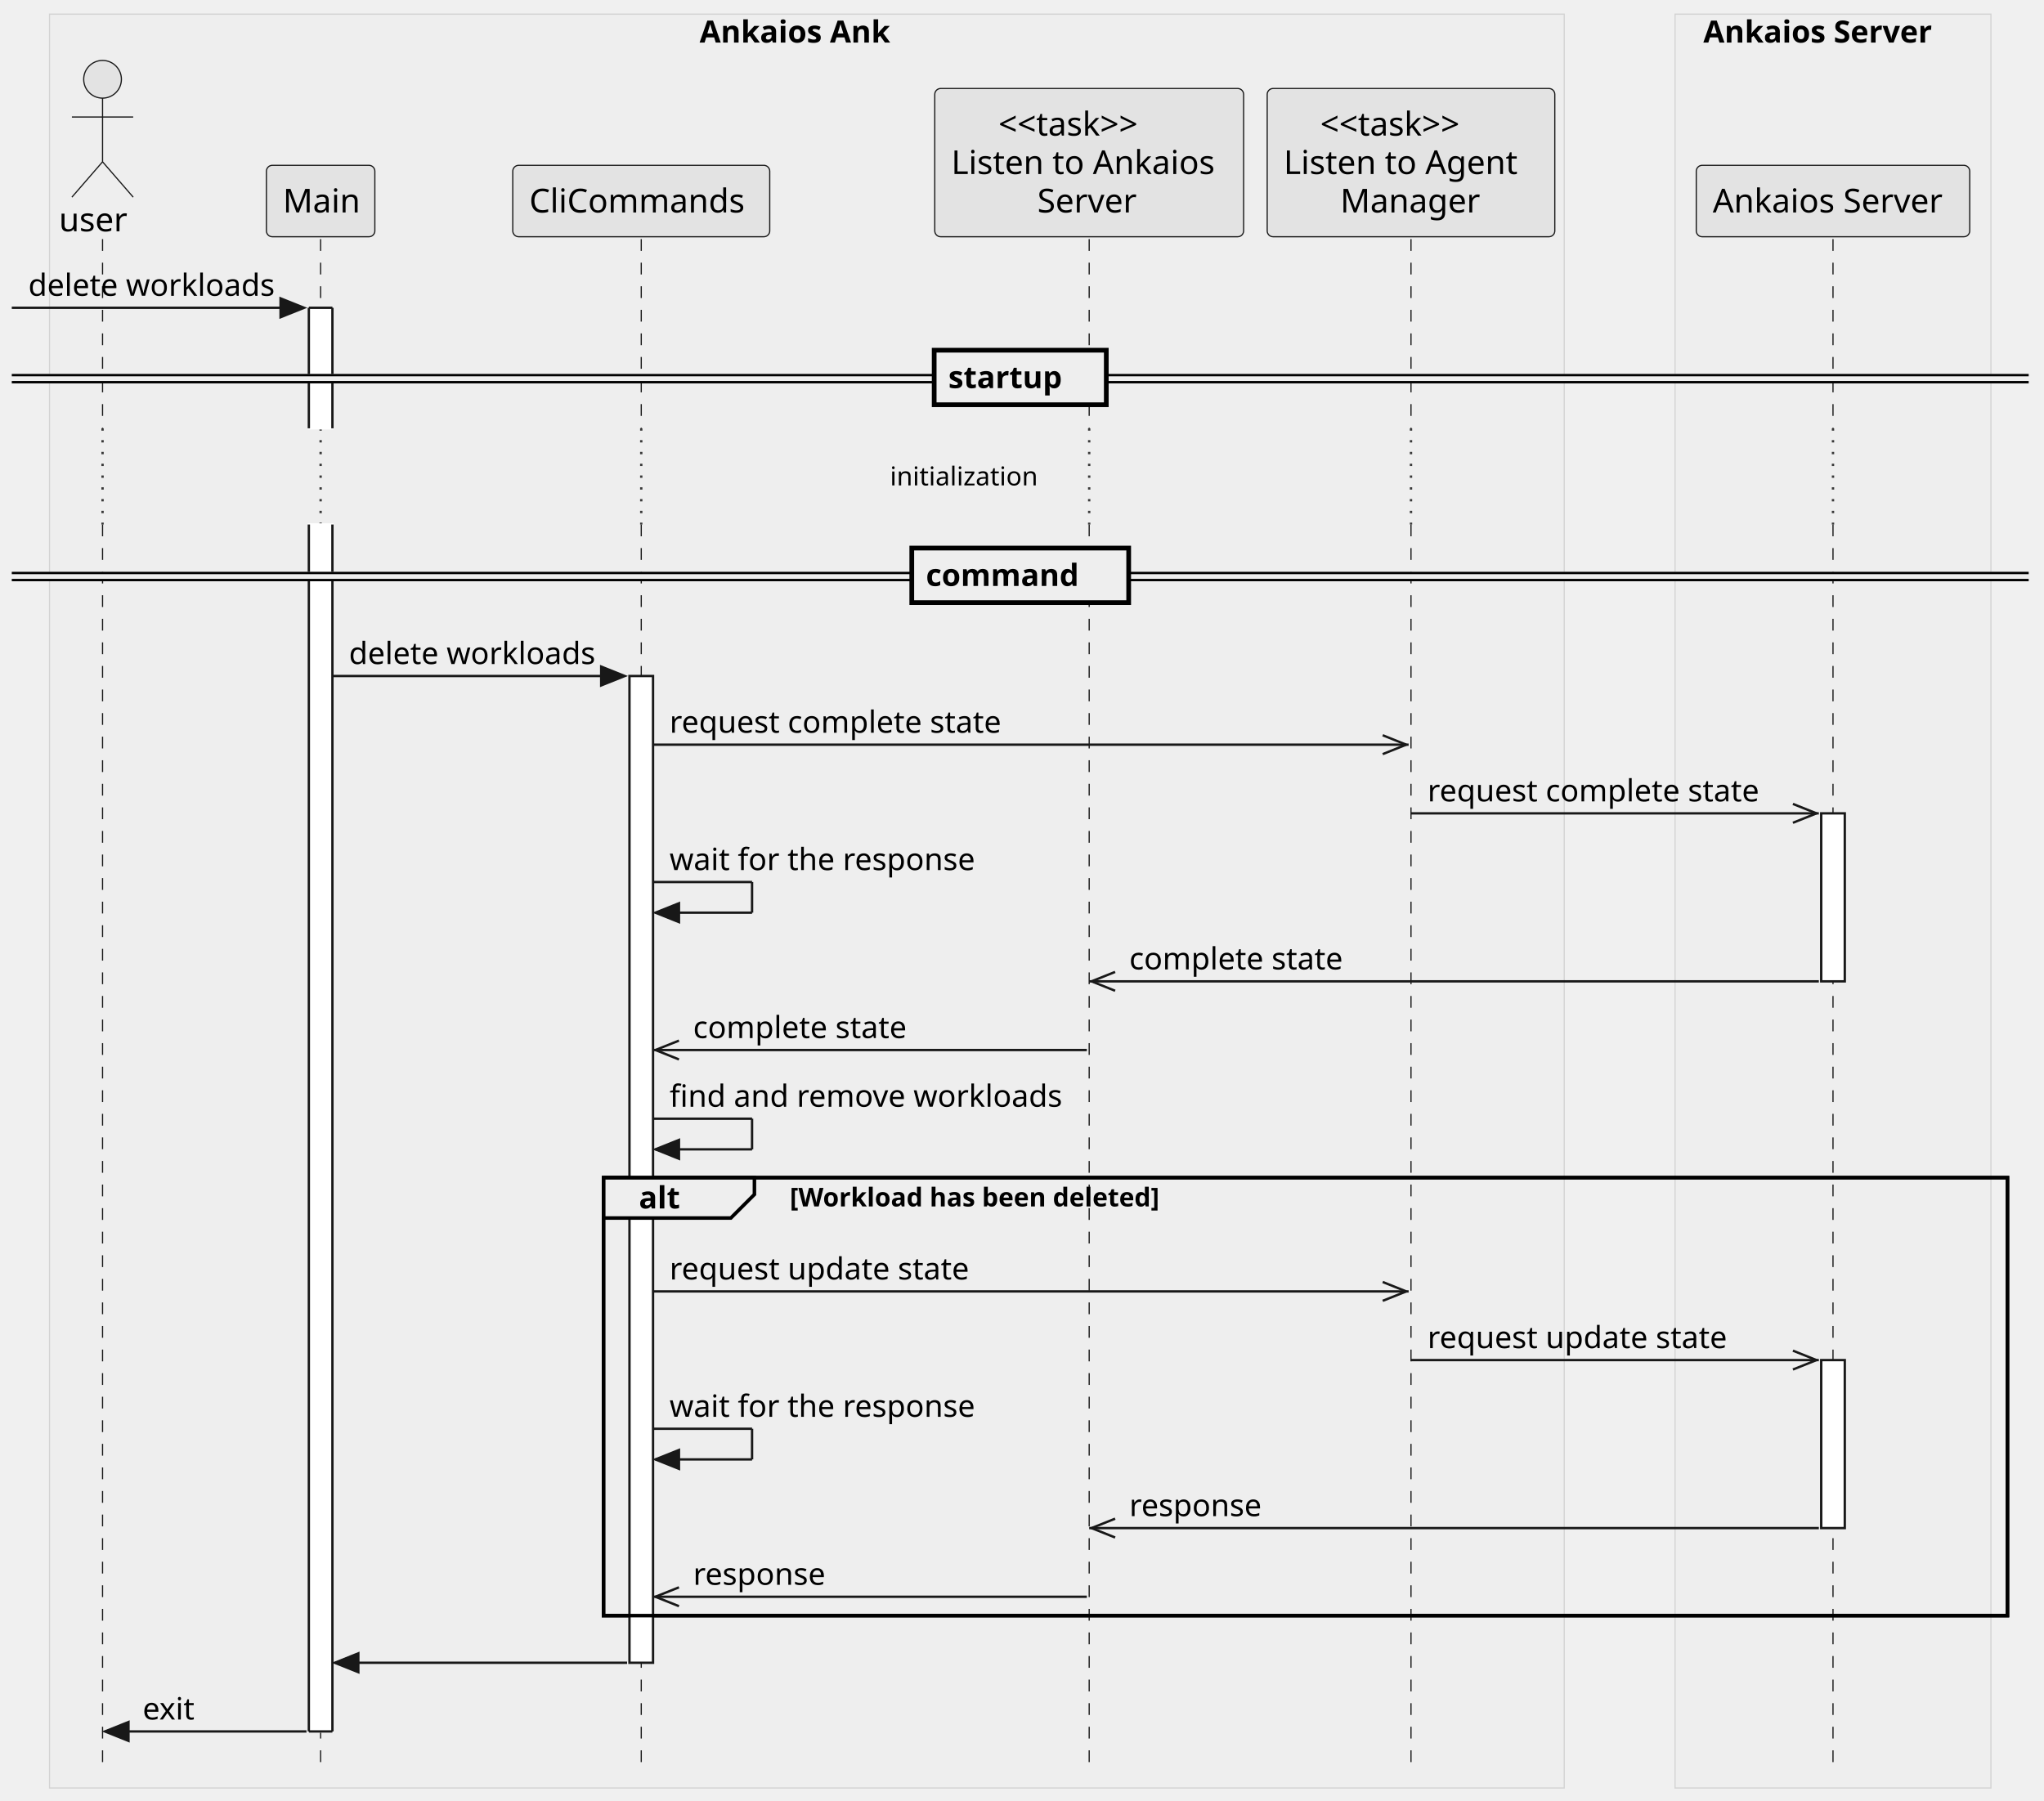
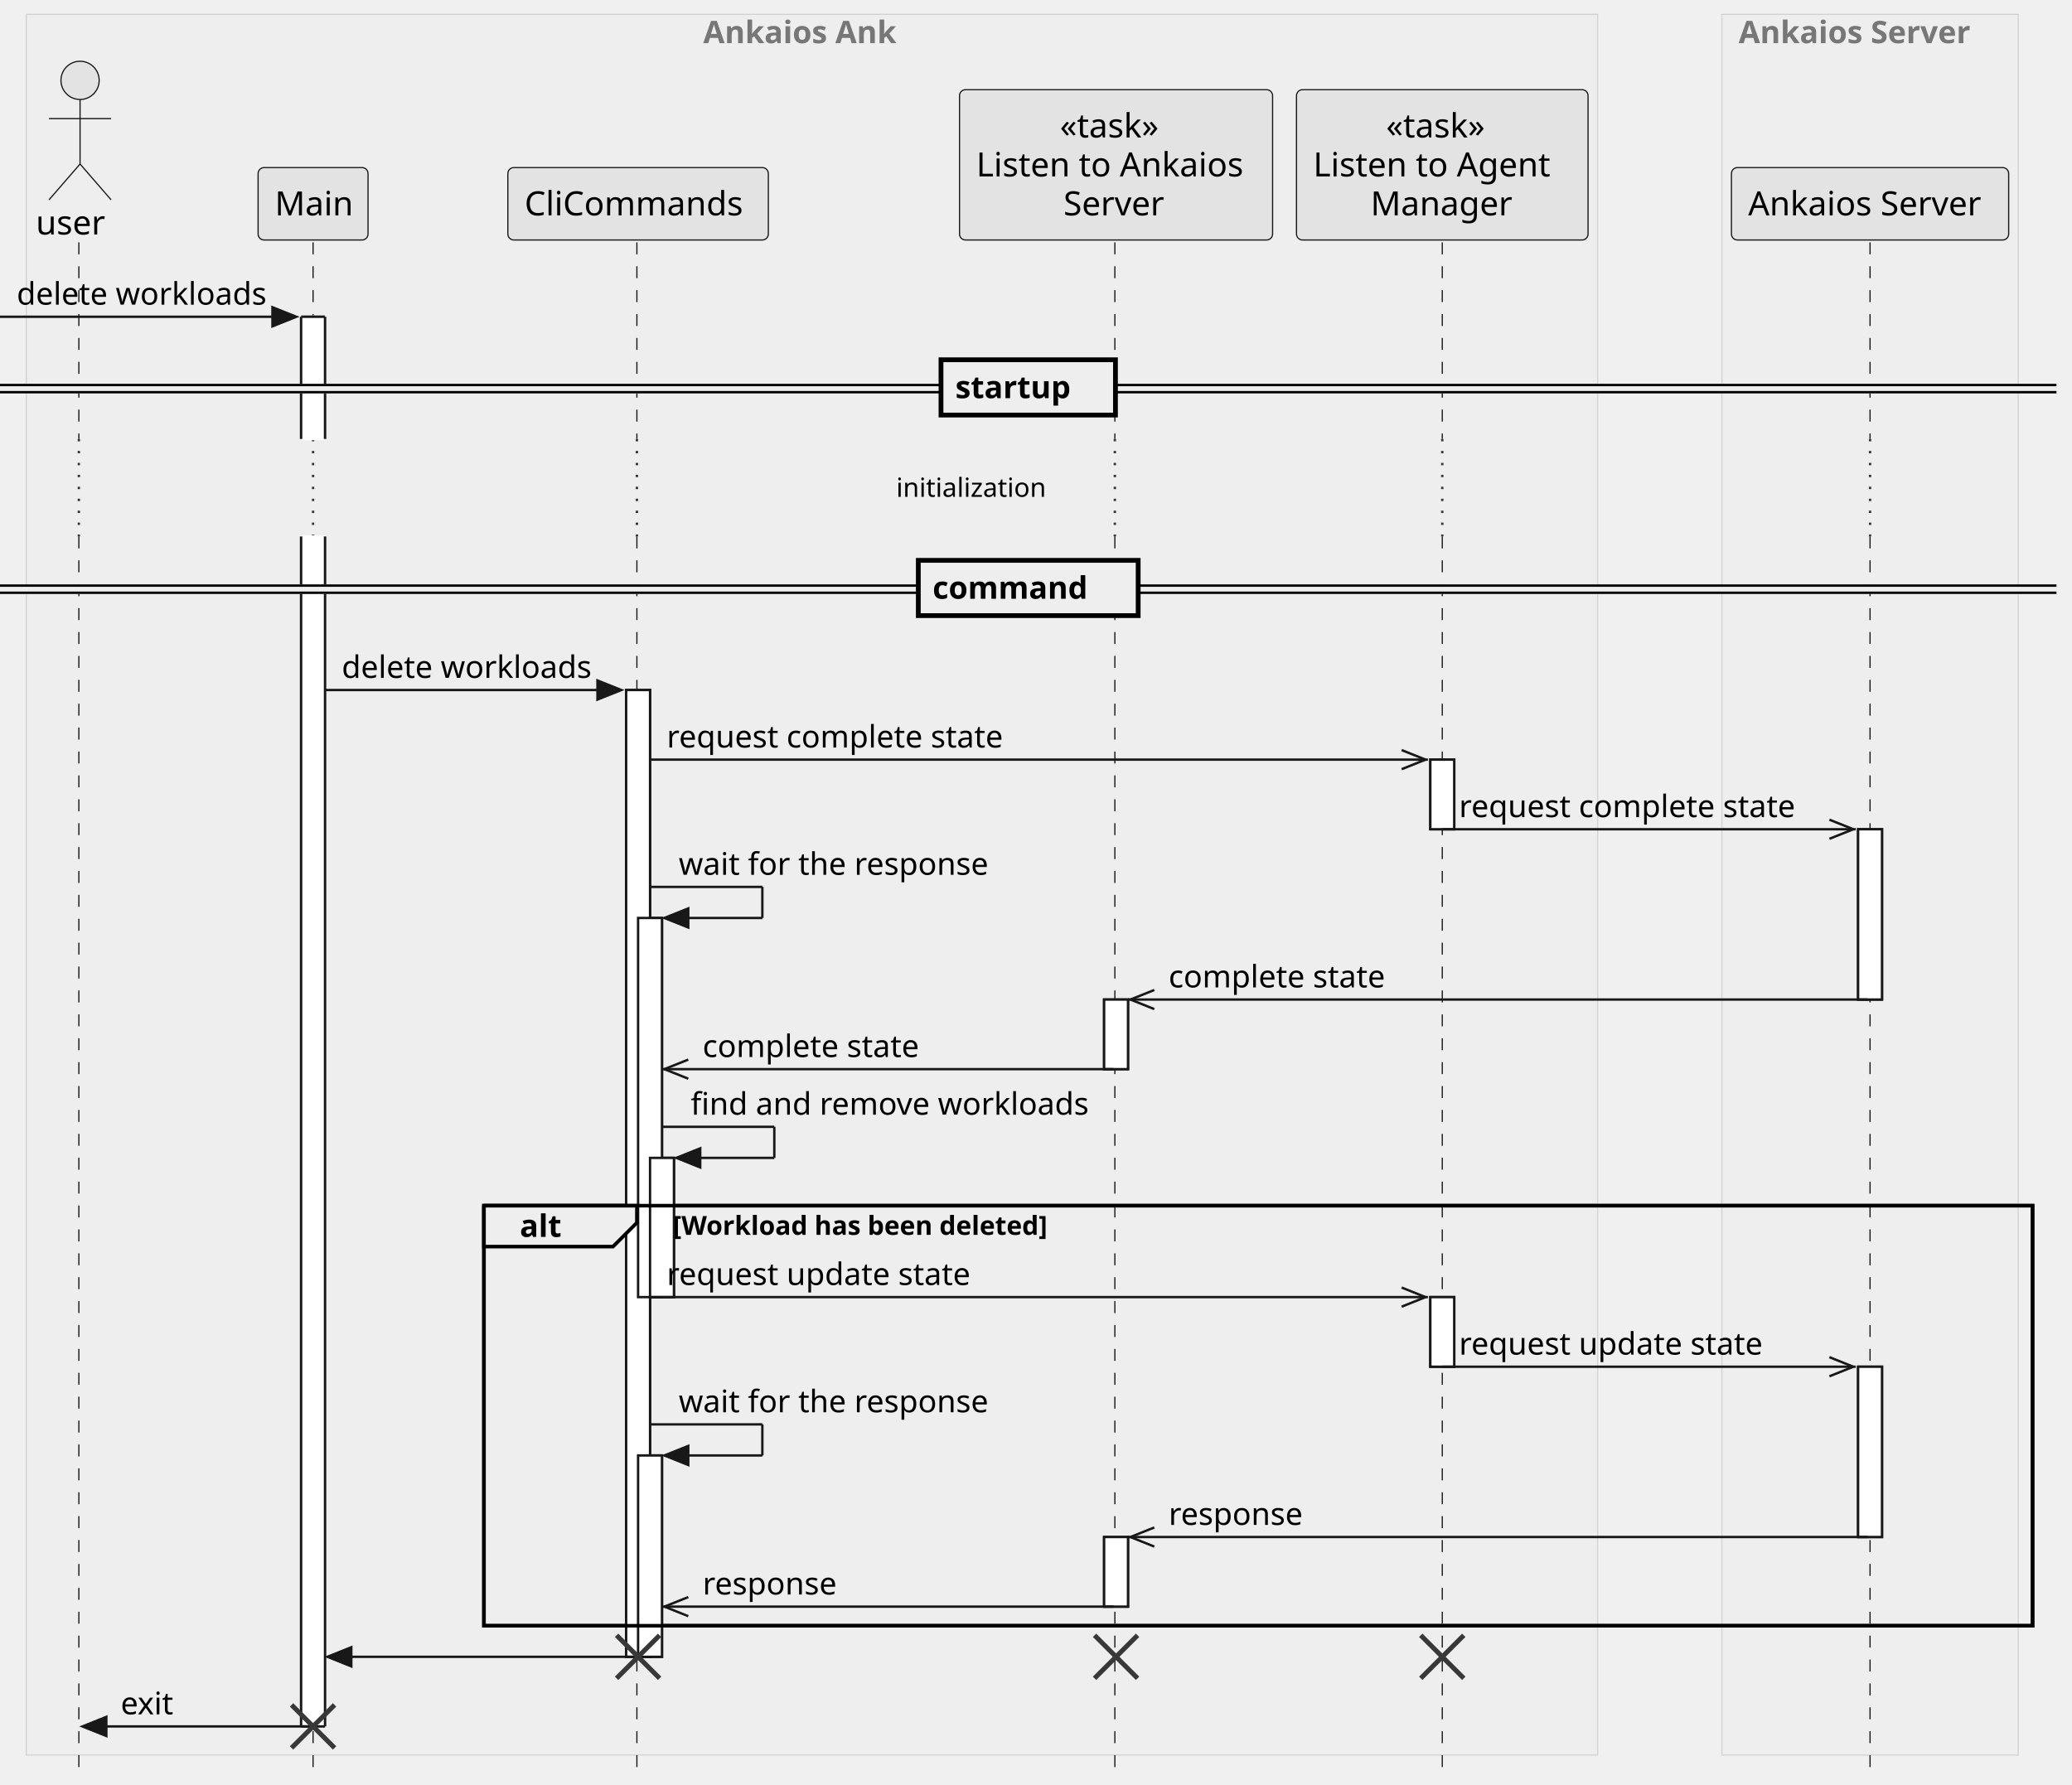
- <svg xmlns="http://www.w3.org/2000/svg" contentStyleType="text/css" height="764px" preserveAspectRatio="none" style="width:867px;height:764px;background:#FFFFFF;" version="1.1" viewBox="0 0 867 764" width="867px" zoomAndPan="magnify">
+ <svg xmlns="http://www.w3.org/2000/svg" contentStyleType="text/css" height="747px" preserveAspectRatio="none" style="width:867px;height:747px;background:#FFFFFF;" version="1.1" viewBox="0 0 867 747" width="867px" zoomAndPan="magnify">
  <defs />
  <g>
-     <rect fill="#EEEEEE" height="752.492" style="stroke:#D3D3D3;stroke-width:0.5;" width="642.5" x="21" y="6" />
-     <text fill="#000000" font-family="sans-serif" font-size="13" font-weight="bold" lengthAdjust="spacing" textLength="91" x="296.75" y="18.067">Ankaios Ank</text>
-     <rect fill="#EEEEEE" height="752.492" style="stroke:#D3D3D3;stroke-width:0.5;" width="134" x="710.5" y="6" />
-     <text fill="#000000" font-family="sans-serif" font-size="13" font-weight="bold" lengthAdjust="spacing" textLength="110" x="722.5" y="18.067">Ankaios Server</text>
-     <rect fill="none" height="185.797" style="stroke:#000000;stroke-width:1.5;" width="595.5" x="256" y="499.562" />
-     <line style="stroke:#181818;stroke-width:0.5;stroke-dasharray:5.0,5.0;" x1="43.5" x2="43.5" y1="101.43" y2="181.695" />
-     <line style="stroke:#383838;stroke-width:1.0;stroke-dasharray:1.0,4.0;" x1="43.5" x2="43.5" y1="181.695" y2="222.5" />
-     <line style="stroke:#181818;stroke-width:0.5;stroke-dasharray:5.0,5.0;" x1="43.5" x2="43.5" y1="222.5" y2="752.492" />
-     <line style="stroke:#181818;stroke-width:0.5;stroke-dasharray:5.0,5.0;" x1="136" x2="136" y1="101.43" y2="181.695" />
-     <line style="stroke:#383838;stroke-width:1.0;stroke-dasharray:1.0,4.0;" x1="136" x2="136" y1="181.695" y2="222.5" />
-     <line style="stroke:#181818;stroke-width:0.5;stroke-dasharray:5.0,5.0;" x1="136" x2="136" y1="222.5" y2="752.492" />
-     <rect fill="#FFFFFF" height="51.133" style="stroke:#FFFFFF;stroke-width:1.0;" width="10" x="131" y="130.562" />
-     <line style="stroke:#181818;stroke-width:1.0;" x1="131" x2="131" y1="130.562" y2="181.695" />
-     <line style="stroke:#181818;stroke-width:1.0;" x1="141" x2="141" y1="130.562" y2="181.695" />
-     <line style="stroke:#181818;stroke-width:1.0;" x1="131" x2="141" y1="130.562" y2="130.562" />
-     <rect fill="#FFFFFF" height="511.992" style="stroke:#FFFFFF;stroke-width:1.0;" width="10" x="131" y="222.5" />
-     <line style="stroke:#181818;stroke-width:1.0;" x1="131" x2="131" y1="222.5" y2="734.492" />
-     <line style="stroke:#181818;stroke-width:1.0;" x1="141" x2="141" y1="222.5" y2="734.492" />
-     <line style="stroke:#181818;stroke-width:1.0;" x1="131" x2="141" y1="734.492" y2="734.492" />
-     <line style="stroke:#181818;stroke-width:0.5;stroke-dasharray:5.0,5.0;" x1="272" x2="272" y1="101.43" y2="181.695" />
-     <line style="stroke:#383838;stroke-width:1.0;stroke-dasharray:1.0,4.0;" x1="272" x2="272" y1="181.695" y2="222.5" />
-     <line style="stroke:#181818;stroke-width:0.5;stroke-dasharray:5.0,5.0;" x1="272" x2="272" y1="222.5" y2="752.492" />
-     <rect fill="#FFFFFF" height="418.594" style="stroke:#181818;stroke-width:1.0;" width="10" x="267" y="286.766" />
-     <line style="stroke:#181818;stroke-width:0.5;stroke-dasharray:5.0,5.0;" x1="462" x2="462" y1="101.43" y2="181.695" />
-     <line style="stroke:#383838;stroke-width:1.0;stroke-dasharray:1.0,4.0;" x1="462" x2="462" y1="181.695" y2="222.5" />
-     <line style="stroke:#181818;stroke-width:0.5;stroke-dasharray:5.0,5.0;" x1="462" x2="462" y1="222.5" y2="752.492" />
-     <line style="stroke:#181818;stroke-width:0.5;stroke-dasharray:5.0,5.0;" x1="598.5" x2="598.5" y1="101.43" y2="181.695" />
-     <line style="stroke:#383838;stroke-width:1.0;stroke-dasharray:1.0,4.0;" x1="598.5" x2="598.5" y1="181.695" y2="222.5" />
-     <line style="stroke:#181818;stroke-width:0.5;stroke-dasharray:5.0,5.0;" x1="598.5" x2="598.5" y1="222.5" y2="752.492" />
-     <line style="stroke:#181818;stroke-width:0.5;stroke-dasharray:5.0,5.0;" x1="777.5" x2="777.5" y1="101.43" y2="181.695" />
-     <line style="stroke:#383838;stroke-width:1.0;stroke-dasharray:1.0,4.0;" x1="777.5" x2="777.5" y1="181.695" y2="222.5" />
-     <line style="stroke:#181818;stroke-width:0.5;stroke-dasharray:5.0,5.0;" x1="777.5" x2="777.5" y1="222.5" y2="752.492" />
-     <rect fill="#FFFFFF" height="71.266" style="stroke:#181818;stroke-width:1.0;" width="10" x="772.5" y="345.031" />
-     <rect fill="#FFFFFF" height="71.266" style="stroke:#181818;stroke-width:1.0;" width="10" x="772.5" y="576.961" />
-     <text fill="#000000" font-family="sans-serif" font-size="14" lengthAdjust="spacing" textLength="31" x="25" y="98.128">user</text>
-     <ellipse cx="43.5" cy="33.633" fill="#E3E3E3" rx="8" ry="8" style="stroke:#181818;stroke-width:0.5;" />
-     <path d="M43.5,41.633 L43.5,68.633 M30.5,49.633 L56.5,49.633 M43.5,68.633 L30.5,83.633 M43.5,68.633 L56.5,83.633 " fill="none" style="stroke:#181818;stroke-width:0.5;" />
-     <rect fill="#E3E3E3" height="30.297" rx="2.5" ry="2.5" style="stroke:#181818;stroke-width:0.5;" width="46" x="113" y="70.133" />
-     <text fill="#000000" font-family="sans-serif" font-size="14" lengthAdjust="spacing" textLength="32" x="120" y="90.128">Main</text>
-     <rect fill="#E3E3E3" height="30.297" rx="2.5" ry="2.5" style="stroke:#181818;stroke-width:0.5;" width="109" x="217.5" y="70.133" />
-     <text fill="#000000" font-family="sans-serif" font-size="14" lengthAdjust="spacing" textLength="95" x="224.5" y="90.128">CliCommands</text>
-     <rect fill="#E3E3E3" height="62.891" rx="2.5" ry="2.5" style="stroke:#181818;stroke-width:0.5;" width="131" x="396.5" y="37.539" />
-     <text fill="#000000" font-family="sans-serif" font-size="14" lengthAdjust="spacing" textLength="77" x="423.5" y="57.534">&lt;&lt;task&gt;&gt;</text>
-     <text fill="#000000" font-family="sans-serif" font-size="14" lengthAdjust="spacing" textLength="117" x="403.5" y="73.831">Listen to Ankaios</text>
-     <text fill="#000000" font-family="sans-serif" font-size="14" lengthAdjust="spacing" textLength="44" x="440" y="90.128">Server</text>
-     <rect fill="#E3E3E3" height="62.891" rx="2.5" ry="2.5" style="stroke:#181818;stroke-width:0.5;" width="122" x="537.5" y="37.539" />
-     <text fill="#000000" font-family="sans-serif" font-size="14" lengthAdjust="spacing" textLength="77" x="560" y="57.534">&lt;&lt;task&gt;&gt;</text>
-     <text fill="#000000" font-family="sans-serif" font-size="14" lengthAdjust="spacing" textLength="104" x="544.5" y="73.831">Listen to Agent</text>
-     <text fill="#000000" font-family="sans-serif" font-size="14" lengthAdjust="spacing" textLength="60" x="568.5" y="90.128">Manager</text>
-     <rect fill="#E3E3E3" height="30.297" rx="2.5" ry="2.5" style="stroke:#181818;stroke-width:0.5;" width="116" x="719.5" y="70.133" />
-     <text fill="#000000" font-family="sans-serif" font-size="14" lengthAdjust="spacing" textLength="102" x="726.5" y="90.128">Ankaios Server</text>
-     <polygon fill="#181818" points="119,126.562,129,130.562,119,134.562" style="stroke:#181818;stroke-width:1.0;" />
-     <line style="stroke:#181818;stroke-width:1.0;" x1="5" x2="125" y1="130.562" y2="130.562" />
-     <text fill="#000000" font-family="sans-serif" font-size="13" lengthAdjust="spacing" textLength="107" x="12" y="125.497">delete workloads</text>
-     <rect fill="#EEEEEE" height="3" style="stroke:#EEEEEE;stroke-width:1.0;" width="855.5" x="5" y="159.129" />
-     <line style="stroke:#000000;stroke-width:1.0;" x1="5" x2="860.5" y1="159.129" y2="159.129" />
-     <line style="stroke:#000000;stroke-width:1.0;" x1="5" x2="860.5" y1="162.129" y2="162.129" />
-     <rect fill="#EEEEEE" height="23.133" style="stroke:#000000;stroke-width:2.0;" width="73" x="396.25" y="148.562" />
-     <text fill="#000000" font-family="sans-serif" font-size="13" font-weight="bold" lengthAdjust="spacing" textLength="54" x="402.25" y="164.629">startup</text>
-     <text fill="#000000" font-family="sans-serif" font-size="11" lengthAdjust="spacing" textLength="66" x="377.5" y="205.906">initialization</text>
-     <rect fill="#EEEEEE" height="3" style="stroke:#EEEEEE;stroke-width:1.0;" width="855.5" x="5" y="243.066" />
-     <line style="stroke:#000000;stroke-width:1.0;" x1="5" x2="860.5" y1="243.066" y2="243.066" />
-     <line style="stroke:#000000;stroke-width:1.0;" x1="5" x2="860.5" y1="246.066" y2="246.066" />
-     <rect fill="#EEEEEE" height="23.133" style="stroke:#000000;stroke-width:2.0;" width="92" x="386.75" y="232.5" />
-     <text fill="#000000" font-family="sans-serif" font-size="13" font-weight="bold" lengthAdjust="spacing" textLength="73" x="392.75" y="248.567">command</text>
-     <polygon fill="#181818" points="255,282.766,265,286.766,255,290.766" style="stroke:#181818;stroke-width:1.0;" />
-     <line style="stroke:#181818;stroke-width:1.0;" x1="141" x2="261" y1="286.766" y2="286.766" />
-     <text fill="#000000" font-family="sans-serif" font-size="13" lengthAdjust="spacing" textLength="107" x="148" y="281.7">delete workloads</text>
-     <line style="stroke:#181818;stroke-width:1.0;" x1="596.5" x2="586.5" y1="315.898" y2="311.898" />
-     <line style="stroke:#181818;stroke-width:1.0;" x1="596.5" x2="586.5" y1="315.898" y2="319.898" />
-     <line style="stroke:#181818;stroke-width:1.0;" x1="277" x2="597.5" y1="315.898" y2="315.898" />
-     <text fill="#000000" font-family="sans-serif" font-size="13" lengthAdjust="spacing" textLength="150" x="284" y="310.832">request complete state</text>
-     <line style="stroke:#181818;stroke-width:1.0;" x1="770.5" x2="760.5" y1="345.031" y2="341.031" />
-     <line style="stroke:#181818;stroke-width:1.0;" x1="770.5" x2="760.5" y1="345.031" y2="349.031" />
-     <line style="stroke:#181818;stroke-width:1.0;" x1="598.5" x2="771.5" y1="345.031" y2="345.031" />
-     <text fill="#000000" font-family="sans-serif" font-size="13" lengthAdjust="spacing" textLength="150" x="605.5" y="339.965">request complete state</text>
-     <line style="stroke:#181818;stroke-width:1.0;" x1="277" x2="319" y1="374.164" y2="374.164" />
-     <line style="stroke:#181818;stroke-width:1.0;" x1="319" x2="319" y1="374.164" y2="387.164" />
-     <line style="stroke:#181818;stroke-width:1.0;" x1="278" x2="319" y1="387.164" y2="387.164" />
-     <polygon fill="#181818" points="288,383.164,278,387.164,288,391.164" style="stroke:#181818;stroke-width:1.0;" />
-     <text fill="#000000" font-family="sans-serif" font-size="13" lengthAdjust="spacing" textLength="134" x="284" y="369.098">wait for the response</text>
-     <line style="stroke:#181818;stroke-width:1.0;" x1="463" x2="473" y1="416.297" y2="412.297" />
-     <line style="stroke:#181818;stroke-width:1.0;" x1="463" x2="473" y1="416.297" y2="420.297" />
-     <line style="stroke:#181818;stroke-width:1.0;" x1="462" x2="771.5" y1="416.297" y2="416.297" />
-     <text fill="#000000" font-family="sans-serif" font-size="13" lengthAdjust="spacing" textLength="97" x="479" y="411.231">complete state</text>
-     <line style="stroke:#181818;stroke-width:1.0;" x1="278" x2="288" y1="445.43" y2="441.43" />
-     <line style="stroke:#181818;stroke-width:1.0;" x1="278" x2="288" y1="445.43" y2="449.43" />
-     <line style="stroke:#181818;stroke-width:1.0;" x1="277" x2="461" y1="445.43" y2="445.43" />
-     <text fill="#000000" font-family="sans-serif" font-size="13" lengthAdjust="spacing" textLength="97" x="294" y="440.364">complete state</text>
-     <line style="stroke:#181818;stroke-width:1.0;" x1="277" x2="319" y1="474.562" y2="474.562" />
-     <line style="stroke:#181818;stroke-width:1.0;" x1="319" x2="319" y1="474.562" y2="487.562" />
-     <line style="stroke:#181818;stroke-width:1.0;" x1="278" x2="319" y1="487.562" y2="487.562" />
-     <polygon fill="#181818" points="288,483.562,278,487.562,288,491.562" style="stroke:#181818;stroke-width:1.0;" />
-     <text fill="#000000" font-family="sans-serif" font-size="13" lengthAdjust="spacing" textLength="171" x="284" y="469.497">find and remove workloads</text>
-     <path d="M256,499.562 L320,499.562 L320,506.695 L310,516.695 L256,516.695 L256,499.562 " fill="#EEEEEE" style="stroke:#000000;stroke-width:1.5;" />
-     <rect fill="none" height="185.797" style="stroke:#000000;stroke-width:1.5;" width="595.5" x="256" y="499.562" />
-     <text fill="#000000" font-family="sans-serif" font-size="13" font-weight="bold" lengthAdjust="spacing" textLength="19" x="271" y="512.629">alt</text>
-     <text fill="#000000" font-family="sans-serif" font-size="11" font-weight="bold" lengthAdjust="spacing" textLength="187" x="335" y="511.773">[Workload has been deleted]</text>
-     <line style="stroke:#181818;stroke-width:1.0;" x1="596.5" x2="586.5" y1="547.828" y2="543.828" />
-     <line style="stroke:#181818;stroke-width:1.0;" x1="596.5" x2="586.5" y1="547.828" y2="551.828" />
-     <line style="stroke:#181818;stroke-width:1.0;" x1="277" x2="597.5" y1="547.828" y2="547.828" />
-     <text fill="#000000" font-family="sans-serif" font-size="13" lengthAdjust="spacing" textLength="135" x="284" y="542.762">request update state</text>
-     <line style="stroke:#181818;stroke-width:1.0;" x1="770.5" x2="760.5" y1="576.961" y2="572.961" />
-     <line style="stroke:#181818;stroke-width:1.0;" x1="770.5" x2="760.5" y1="576.961" y2="580.961" />
-     <line style="stroke:#181818;stroke-width:1.0;" x1="598.5" x2="771.5" y1="576.961" y2="576.961" />
-     <text fill="#000000" font-family="sans-serif" font-size="13" lengthAdjust="spacing" textLength="135" x="605.5" y="571.895">request update state</text>
-     <line style="stroke:#181818;stroke-width:1.0;" x1="277" x2="319" y1="606.094" y2="606.094" />
-     <line style="stroke:#181818;stroke-width:1.0;" x1="319" x2="319" y1="606.094" y2="619.094" />
-     <line style="stroke:#181818;stroke-width:1.0;" x1="278" x2="319" y1="619.094" y2="619.094" />
-     <polygon fill="#181818" points="288,615.094,278,619.094,288,623.094" style="stroke:#181818;stroke-width:1.0;" />
-     <text fill="#000000" font-family="sans-serif" font-size="13" lengthAdjust="spacing" textLength="134" x="284" y="601.028">wait for the response</text>
-     <line style="stroke:#181818;stroke-width:1.0;" x1="463" x2="473" y1="648.227" y2="644.227" />
-     <line style="stroke:#181818;stroke-width:1.0;" x1="463" x2="473" y1="648.227" y2="652.227" />
-     <line style="stroke:#181818;stroke-width:1.0;" x1="462" x2="771.5" y1="648.227" y2="648.227" />
-     <text fill="#000000" font-family="sans-serif" font-size="13" lengthAdjust="spacing" textLength="59" x="479" y="643.161">response</text>
-     <line style="stroke:#181818;stroke-width:1.0;" x1="278" x2="288" y1="677.359" y2="673.359" />
-     <line style="stroke:#181818;stroke-width:1.0;" x1="278" x2="288" y1="677.359" y2="681.359" />
-     <line style="stroke:#181818;stroke-width:1.0;" x1="277" x2="461" y1="677.359" y2="677.359" />
-     <text fill="#000000" font-family="sans-serif" font-size="13" lengthAdjust="spacing" textLength="59" x="294" y="672.293">response</text>
-     <polygon fill="#181818" points="152,701.359,142,705.359,152,709.359" style="stroke:#181818;stroke-width:1.0;" />
-     <line style="stroke:#181818;stroke-width:1.0;" x1="146" x2="266" y1="705.359" y2="705.359" />
-     <polygon fill="#181818" points="54.5,730.492,44.5,734.492,54.5,738.492" style="stroke:#181818;stroke-width:1.0;" />
-     <line style="stroke:#181818;stroke-width:1.0;" x1="48.5" x2="130" y1="734.492" y2="734.492" />
-     <text fill="#000000" font-family="sans-serif" font-size="13" lengthAdjust="spacing" textLength="23" x="60.5" y="729.426">exit</text>
+     <rect fill="#EEEEEE" height="728.492" style="stroke:#D3D3D3;stroke-width:0.5;" width="657.5" x="11" y="6" />
+     <text fill="#777777" font-family="sans-serif" font-size="13" font-weight="bold" lengthAdjust="spacing" textLength="91" x="294.25" y="18.067">Ankaios Ank</text>
+     <rect fill="#EEEEEE" height="728.492" style="stroke:#D3D3D3;stroke-width:0.5;" width="124" x="720.5" y="6" />
+     <text fill="#777777" font-family="sans-serif" font-size="13" font-weight="bold" lengthAdjust="spacing" textLength="110" x="727.5" y="18.067">Ankaios Server</text>
+     <rect fill="#FFFFFF" height="51.133" style="stroke:#FFFFFF;stroke-width:1.0;" width="10" x="126" y="132.562" />
+     <line style="stroke:#181818;stroke-width:1.0;" x1="126" x2="126" y1="132.562" y2="183.695" />
+     <line style="stroke:#181818;stroke-width:1.0;" x1="136" x2="136" y1="132.562" y2="183.695" />
+     <line style="stroke:#181818;stroke-width:1.0;" x1="126" x2="136" y1="132.562" y2="132.562" />
+     <rect fill="#FFFFFF" height="497.992" style="stroke:#FFFFFF;stroke-width:1.0;" width="10" x="126" y="224.5" />
+     <line style="stroke:#181818;stroke-width:1.0;" x1="126" x2="126" y1="224.5" y2="722.492" />
+     <line style="stroke:#181818;stroke-width:1.0;" x1="136" x2="136" y1="224.5" y2="722.492" />
+     <line style="stroke:#181818;stroke-width:1.0;" x1="126" x2="136" y1="722.492" y2="722.492" />
+     <rect fill="#FFFFFF" height="404.594" style="stroke:#181818;stroke-width:1.0;" width="10" x="262" y="288.766" />
+     <rect fill="#FFFFFF" height="158.664" style="stroke:#181818;stroke-width:1.0;" width="10" x="267" y="384.164" />
+     <rect fill="#FFFFFF" height="58.266" style="stroke:#181818;stroke-width:1.0;" width="10" x="272" y="484.562" />
+     <rect fill="#FFFFFF" height="84.266" style="stroke:#181818;stroke-width:1.0;" width="10" x="267" y="609.094" />
+     <rect fill="#FFFFFF" height="29.133" style="stroke:#181818;stroke-width:1.0;" width="10" x="462" y="418.297" />
+     <rect fill="#FFFFFF" height="29.133" style="stroke:#181818;stroke-width:1.0;" width="10" x="462" y="643.227" />
+     <rect fill="#FFFFFF" height="29.133" style="stroke:#181818;stroke-width:1.0;" width="10" x="598.5" y="317.898" />
+     <rect fill="#FFFFFF" height="29.133" style="stroke:#181818;stroke-width:1.0;" width="10" x="598.5" y="542.828" />
+     <rect fill="#FFFFFF" height="71.266" style="stroke:#181818;stroke-width:1.0;" width="10" x="777.5" y="347.031" />
+     <rect fill="#FFFFFF" height="71.266" style="stroke:#181818;stroke-width:1.0;" width="10" x="777.5" y="571.961" />
+     <rect fill="none" height="175.797" style="stroke:#000000;stroke-width:1.5;" width="648" x="202.5" y="504.562" />
+     <line style="stroke:#181818;stroke-width:0.5;stroke-dasharray:5.0,5.0;" x1="33" x2="33" y1="101.43" y2="183.695" />
+     <line style="stroke:#383838;stroke-width:1.0;stroke-dasharray:1.0,4.0;" x1="33" x2="33" y1="183.695" y2="224.5" />
+     <line style="stroke:#181818;stroke-width:0.5;stroke-dasharray:5.0,5.0;" x1="33" x2="33" y1="224.5" y2="740.492" />
+     <line style="stroke:#181818;stroke-width:0.5;stroke-dasharray:5.0,5.0;" x1="131" x2="131" y1="101.43" y2="183.695" />
+     <line style="stroke:#383838;stroke-width:1.0;stroke-dasharray:1.0,4.0;" x1="131" x2="131" y1="183.695" y2="224.5" />
+     <line style="stroke:#181818;stroke-width:0.5;stroke-dasharray:5.0,5.0;" x1="131" x2="131" y1="224.5" y2="740.492" />
+     <line style="stroke:#181818;stroke-width:0.5;stroke-dasharray:5.0,5.0;" x1="266.5" x2="266.5" y1="101.43" y2="183.695" />
+     <line style="stroke:#383838;stroke-width:1.0;stroke-dasharray:1.0,4.0;" x1="266.5" x2="266.5" y1="183.695" y2="224.5" />
+     <line style="stroke:#181818;stroke-width:0.5;stroke-dasharray:5.0,5.0;" x1="266.5" x2="266.5" y1="224.5" y2="740.492" />
+     <line style="stroke:#181818;stroke-width:0.5;stroke-dasharray:5.0,5.0;" x1="466.5" x2="466.5" y1="101.43" y2="183.695" />
+     <line style="stroke:#383838;stroke-width:1.0;stroke-dasharray:1.0,4.0;" x1="466.5" x2="466.5" y1="183.695" y2="224.5" />
+     <line style="stroke:#181818;stroke-width:0.5;stroke-dasharray:5.0,5.0;" x1="466.5" x2="466.5" y1="224.5" y2="740.492" />
+     <line style="stroke:#181818;stroke-width:0.5;stroke-dasharray:5.0,5.0;" x1="603.5" x2="603.5" y1="101.43" y2="183.695" />
+     <line style="stroke:#383838;stroke-width:1.0;stroke-dasharray:1.0,4.0;" x1="603.5" x2="603.5" y1="183.695" y2="224.5" />
+     <line style="stroke:#181818;stroke-width:0.5;stroke-dasharray:5.0,5.0;" x1="603.5" x2="603.5" y1="224.5" y2="740.492" />
+     <line style="stroke:#181818;stroke-width:0.5;stroke-dasharray:5.0,5.0;" x1="782.5" x2="782.5" y1="101.43" y2="183.695" />
+     <line style="stroke:#383838;stroke-width:1.0;stroke-dasharray:1.0,4.0;" x1="782.5" x2="782.5" y1="183.695" y2="224.5" />
+     <line style="stroke:#181818;stroke-width:0.5;stroke-dasharray:5.0,5.0;" x1="782.5" x2="782.5" y1="224.5" y2="740.492" />
+     <text fill="#000000" font-family="sans-serif" font-size="14" lengthAdjust="spacing" textLength="31" x="15" y="98.128">user</text>
+     <ellipse cx="33.5" cy="33.633" fill="#E3E3E3" rx="8" ry="8" style="stroke:#181818;stroke-width:0.5;" />
+     <path d="M33.5,41.633 L33.5,68.633 M20.5,49.633 L46.5,49.633 M33.5,68.633 L20.5,83.633 M33.5,68.633 L46.5,83.633 " fill="none" style="stroke:#181818;stroke-width:0.5;" />
+     <rect fill="#E3E3E3" height="30.297" rx="2.5" ry="2.5" style="stroke:#181818;stroke-width:0.5;" width="46" x="108" y="70.133" />
+     <text fill="#000000" font-family="sans-serif" font-size="14" lengthAdjust="spacing" textLength="32" x="115" y="90.128">Main</text>
+     <rect fill="#E3E3E3" height="30.297" rx="2.5" ry="2.5" style="stroke:#181818;stroke-width:0.5;" width="109" x="212.5" y="70.133" />
+     <text fill="#000000" font-family="sans-serif" font-size="14" lengthAdjust="spacing" textLength="95" x="219.5" y="90.128">CliCommands</text>
+     <rect fill="#E3E3E3" height="62.891" rx="2.5" ry="2.5" style="stroke:#181818;stroke-width:0.5;" width="131" x="401.5" y="37.539" />
+     <text fill="#000000" font-family="sans-serif" font-size="14" lengthAdjust="spacing" textLength="47" x="443.5" y="57.534">«task»</text>
+     <text fill="#000000" font-family="sans-serif" font-size="14" lengthAdjust="spacing" textLength="117" x="408.5" y="73.831">Listen to Ankaios</text>
+     <text fill="#000000" font-family="sans-serif" font-size="14" lengthAdjust="spacing" textLength="44" x="445" y="90.128">Server</text>
+     <rect fill="#E3E3E3" height="62.891" rx="2.5" ry="2.5" style="stroke:#181818;stroke-width:0.5;" width="122" x="542.5" y="37.539" />
+     <text fill="#000000" font-family="sans-serif" font-size="14" lengthAdjust="spacing" textLength="47" x="580" y="57.534">«task»</text>
+     <text fill="#000000" font-family="sans-serif" font-size="14" lengthAdjust="spacing" textLength="104" x="549.5" y="73.831">Listen to Agent</text>
+     <text fill="#000000" font-family="sans-serif" font-size="14" lengthAdjust="spacing" textLength="60" x="573.5" y="90.128">Manager</text>
+     <rect fill="#E3E3E3" height="30.297" rx="2.5" ry="2.5" style="stroke:#181818;stroke-width:0.5;" width="116" x="724.5" y="70.133" />
+     <text fill="#000000" font-family="sans-serif" font-size="14" lengthAdjust="spacing" textLength="102" x="731.5" y="90.128">Ankaios Server</text>
+     <rect fill="#FFFFFF" height="51.133" style="stroke:#FFFFFF;stroke-width:1.0;" width="10" x="126" y="132.562" />
+     <line style="stroke:#181818;stroke-width:1.0;" x1="126" x2="126" y1="132.562" y2="183.695" />
+     <line style="stroke:#181818;stroke-width:1.0;" x1="136" x2="136" y1="132.562" y2="183.695" />
+     <line style="stroke:#181818;stroke-width:1.0;" x1="126" x2="136" y1="132.562" y2="132.562" />
+     <rect fill="#FFFFFF" height="497.992" style="stroke:#FFFFFF;stroke-width:1.0;" width="10" x="126" y="224.5" />
+     <line style="stroke:#181818;stroke-width:1.0;" x1="126" x2="126" y1="224.5" y2="722.492" />
+     <line style="stroke:#181818;stroke-width:1.0;" x1="136" x2="136" y1="224.5" y2="722.492" />
+     <line style="stroke:#181818;stroke-width:1.0;" x1="126" x2="136" y1="722.492" y2="722.492" />
+     <rect fill="#FFFFFF" height="404.594" style="stroke:#181818;stroke-width:1.0;" width="10" x="262" y="288.766" />
+     <rect fill="#FFFFFF" height="158.664" style="stroke:#181818;stroke-width:1.0;" width="10" x="267" y="384.164" />
+     <rect fill="#FFFFFF" height="58.266" style="stroke:#181818;stroke-width:1.0;" width="10" x="272" y="484.562" />
+     <rect fill="#FFFFFF" height="84.266" style="stroke:#181818;stroke-width:1.0;" width="10" x="267" y="609.094" />
+     <rect fill="#FFFFFF" height="29.133" style="stroke:#181818;stroke-width:1.0;" width="10" x="462" y="418.297" />
+     <rect fill="#FFFFFF" height="29.133" style="stroke:#181818;stroke-width:1.0;" width="10" x="462" y="643.227" />
+     <rect fill="#FFFFFF" height="29.133" style="stroke:#181818;stroke-width:1.0;" width="10" x="598.5" y="317.898" />
+     <rect fill="#FFFFFF" height="29.133" style="stroke:#181818;stroke-width:1.0;" width="10" x="598.5" y="542.828" />
+     <rect fill="#FFFFFF" height="71.266" style="stroke:#181818;stroke-width:1.0;" width="10" x="777.5" y="347.031" />
+     <rect fill="#FFFFFF" height="71.266" style="stroke:#181818;stroke-width:1.0;" width="10" x="777.5" y="571.961" />
+     <polygon fill="#181818" points="114,128.562,124,132.562,114,136.562" style="stroke:#181818;stroke-width:1.0;" />
+     <line style="stroke:#181818;stroke-width:1.0;" x1="0" x2="120" y1="132.562" y2="132.562" />
+     <text fill="#000000" font-family="sans-serif" font-size="13" lengthAdjust="spacing" textLength="107" x="7" y="127.497">delete workloads</text>
+     <rect fill="#EEEEEE" height="3" style="stroke:#EEEEEE;stroke-width:1.0;" width="860.5" x="0" y="161.129" />
+     <line style="stroke:#000000;stroke-width:1.0;" x1="0" x2="860.5" y1="161.129" y2="161.129" />
+     <line style="stroke:#000000;stroke-width:1.0;" x1="0" x2="860.5" y1="164.129" y2="164.129" />
+     <rect fill="#EEEEEE" height="23.133" style="stroke:#000000;stroke-width:2.0;" width="73" x="393.75" y="150.562" />
+     <text fill="#000000" font-family="sans-serif" font-size="13" font-weight="bold" lengthAdjust="spacing" textLength="54" x="399.75" y="166.629">startup</text>
+     <text fill="#000000" font-family="sans-serif" font-size="11" lengthAdjust="spacing" textLength="66" x="375" y="207.906">initialization</text>
+     <rect fill="#EEEEEE" height="3" style="stroke:#EEEEEE;stroke-width:1.0;" width="860.5" x="0" y="245.066" />
+     <line style="stroke:#000000;stroke-width:1.0;" x1="0" x2="860.5" y1="245.066" y2="245.066" />
+     <line style="stroke:#000000;stroke-width:1.0;" x1="0" x2="860.5" y1="248.066" y2="248.066" />
+     <rect fill="#EEEEEE" height="23.133" style="stroke:#000000;stroke-width:2.0;" width="92" x="384.25" y="234.5" />
+     <text fill="#000000" font-family="sans-serif" font-size="13" font-weight="bold" lengthAdjust="spacing" textLength="73" x="390.25" y="250.567">command</text>
+     <polygon fill="#181818" points="250,284.766,260,288.766,250,292.766" style="stroke:#181818;stroke-width:1.0;" />
+     <line style="stroke:#181818;stroke-width:1.0;" x1="136" x2="256" y1="288.766" y2="288.766" />
+     <text fill="#000000" font-family="sans-serif" font-size="13" lengthAdjust="spacing" textLength="107" x="143" y="283.7">delete workloads</text>
+     <line style="stroke:#181818;stroke-width:1.0;" x1="596.5" x2="586.5" y1="317.898" y2="313.898" />
+     <line style="stroke:#181818;stroke-width:1.0;" x1="596.5" x2="586.5" y1="317.898" y2="321.898" />
+     <line style="stroke:#181818;stroke-width:1.0;" x1="272" x2="597.5" y1="317.898" y2="317.898" />
+     <text fill="#000000" font-family="sans-serif" font-size="13" lengthAdjust="spacing" textLength="150" x="279" y="312.832">request complete state</text>
+     <line style="stroke:#181818;stroke-width:1.0;" x1="775.5" x2="765.5" y1="347.031" y2="343.031" />
+     <line style="stroke:#181818;stroke-width:1.0;" x1="775.5" x2="765.5" y1="347.031" y2="351.031" />
+     <line style="stroke:#181818;stroke-width:1.0;" x1="603.5" x2="776.5" y1="347.031" y2="347.031" />
+     <text fill="#000000" font-family="sans-serif" font-size="13" lengthAdjust="spacing" textLength="150" x="610.5" y="341.965">request complete state</text>
+     <line style="stroke:#181818;stroke-width:1.0;" x1="272" x2="319" y1="371.164" y2="371.164" />
+     <line style="stroke:#181818;stroke-width:1.0;" x1="319" x2="319" y1="371.164" y2="384.164" />
+     <line style="stroke:#181818;stroke-width:1.0;" x1="278" x2="319" y1="384.164" y2="384.164" />
+     <polygon fill="#181818" points="288,380.164,278,384.164,288,388.164" style="stroke:#181818;stroke-width:1.0;" />
+     <text fill="#000000" font-family="sans-serif" font-size="13" lengthAdjust="spacing" textLength="134" x="284" y="366.098">wait for the response</text>
+     <line style="stroke:#181818;stroke-width:1.0;" x1="473" x2="483" y1="418.297" y2="414.297" />
+     <line style="stroke:#181818;stroke-width:1.0;" x1="473" x2="483" y1="418.297" y2="422.297" />
+     <line style="stroke:#181818;stroke-width:1.0;" x1="472" x2="781.5" y1="418.297" y2="418.297" />
+     <text fill="#000000" font-family="sans-serif" font-size="13" lengthAdjust="spacing" textLength="97" x="489" y="413.231">complete state</text>
+     <line style="stroke:#181818;stroke-width:1.0;" x1="278" x2="288" y1="447.43" y2="443.43" />
+     <line style="stroke:#181818;stroke-width:1.0;" x1="278" x2="288" y1="447.43" y2="451.43" />
+     <line style="stroke:#181818;stroke-width:1.0;" x1="277" x2="466" y1="447.43" y2="447.43" />
+     <text fill="#000000" font-family="sans-serif" font-size="13" lengthAdjust="spacing" textLength="97" x="294" y="442.364">complete state</text>
+     <line style="stroke:#181818;stroke-width:1.0;" x1="277" x2="324" y1="471.562" y2="471.562" />
+     <line style="stroke:#181818;stroke-width:1.0;" x1="324" x2="324" y1="471.562" y2="484.562" />
+     <line style="stroke:#181818;stroke-width:1.0;" x1="283" x2="324" y1="484.562" y2="484.562" />
+     <polygon fill="#181818" points="293,480.562,283,484.562,293,488.562" style="stroke:#181818;stroke-width:1.0;" />
+     <text fill="#000000" font-family="sans-serif" font-size="13" lengthAdjust="spacing" textLength="171" x="289" y="466.497">find and remove workloads</text>
+     <path d="M202.5,504.562 L266.5,504.562 L266.5,511.695 L256.5,521.695 L202.5,521.695 L202.5,504.562 " fill="#EEEEEE" style="stroke:#000000;stroke-width:1.5;" />
+     <rect fill="none" height="175.797" style="stroke:#000000;stroke-width:1.5;" width="648" x="202.5" y="504.562" />
+     <text fill="#000000" font-family="sans-serif" font-size="13" font-weight="bold" lengthAdjust="spacing" textLength="19" x="217.5" y="517.629">alt</text>
+     <text fill="#000000" font-family="sans-serif" font-size="11" font-weight="bold" lengthAdjust="spacing" textLength="187" x="281.5" y="516.773">[Workload has been deleted]</text>
+     <line style="stroke:#181818;stroke-width:1.0;" x1="596.5" x2="586.5" y1="542.828" y2="538.828" />
+     <line style="stroke:#181818;stroke-width:1.0;" x1="596.5" x2="586.5" y1="542.828" y2="546.828" />
+     <line style="stroke:#181818;stroke-width:1.0;" x1="272" x2="597.5" y1="542.828" y2="542.828" />
+     <text fill="#000000" font-family="sans-serif" font-size="13" lengthAdjust="spacing" textLength="135" x="279" y="537.762">request update state</text>
+     <line style="stroke:#181818;stroke-width:1.0;" x1="775.5" x2="765.5" y1="571.961" y2="567.961" />
+     <line style="stroke:#181818;stroke-width:1.0;" x1="775.5" x2="765.5" y1="571.961" y2="575.961" />
+     <line style="stroke:#181818;stroke-width:1.0;" x1="603.5" x2="776.5" y1="571.961" y2="571.961" />
+     <text fill="#000000" font-family="sans-serif" font-size="13" lengthAdjust="spacing" textLength="135" x="610.5" y="566.895">request update state</text>
+     <line style="stroke:#181818;stroke-width:1.0;" x1="272" x2="319" y1="596.094" y2="596.094" />
+     <line style="stroke:#181818;stroke-width:1.0;" x1="319" x2="319" y1="596.094" y2="609.094" />
+     <line style="stroke:#181818;stroke-width:1.0;" x1="278" x2="319" y1="609.094" y2="609.094" />
+     <polygon fill="#181818" points="288,605.094,278,609.094,288,613.094" style="stroke:#181818;stroke-width:1.0;" />
+     <text fill="#000000" font-family="sans-serif" font-size="13" lengthAdjust="spacing" textLength="134" x="284" y="591.028">wait for the response</text>
+     <line style="stroke:#181818;stroke-width:1.0;" x1="473" x2="483" y1="643.227" y2="639.227" />
+     <line style="stroke:#181818;stroke-width:1.0;" x1="473" x2="483" y1="643.227" y2="647.227" />
+     <line style="stroke:#181818;stroke-width:1.0;" x1="472" x2="781.5" y1="643.227" y2="643.227" />
+     <text fill="#000000" font-family="sans-serif" font-size="13" lengthAdjust="spacing" textLength="59" x="489" y="638.161">response</text>
+     <line style="stroke:#181818;stroke-width:1.0;" x1="278" x2="288" y1="672.359" y2="668.359" />
+     <line style="stroke:#181818;stroke-width:1.0;" x1="278" x2="288" y1="672.359" y2="676.359" />
+     <line style="stroke:#181818;stroke-width:1.0;" x1="277" x2="466" y1="672.359" y2="672.359" />
+     <text fill="#000000" font-family="sans-serif" font-size="13" lengthAdjust="spacing" textLength="59" x="294" y="667.293">response</text>
+     <polygon fill="#181818" points="147,689.359,137,693.359,147,697.359" style="stroke:#181818;stroke-width:1.0;" />
+     <line style="stroke:#181818;stroke-width:1.0;" x1="141" x2="266" y1="693.359" y2="693.359" />
+     <line style="stroke:#383838;stroke-width:2.0;" x1="258" x2="276" y1="684.359" y2="702.359" />
+     <line style="stroke:#383838;stroke-width:2.0;" x1="258" x2="276" y1="702.359" y2="684.359" />
+     <line style="stroke:#383838;stroke-width:2.0;" x1="594.5" x2="612.5" y1="684.359" y2="702.359" />
+     <line style="stroke:#383838;stroke-width:2.0;" x1="594.5" x2="612.5" y1="702.359" y2="684.359" />
+     <line style="stroke:#383838;stroke-width:2.0;" x1="458" x2="476" y1="684.359" y2="702.359" />
+     <line style="stroke:#383838;stroke-width:2.0;" x1="458" x2="476" y1="702.359" y2="684.359" />
+     <polygon fill="#181818" points="44.5,718.492,34.5,722.492,44.5,726.492" style="stroke:#181818;stroke-width:1.0;" />
+     <line style="stroke:#181818;stroke-width:1.0;" x1="38.5" x2="130" y1="722.492" y2="722.492" />
+     <text fill="#000000" font-family="sans-serif" font-size="13" lengthAdjust="spacing" textLength="23" x="50.5" y="717.426">exit</text>
+     <line style="stroke:#383838;stroke-width:2.0;" x1="122" x2="140" y1="713.492" y2="731.492" />
+     <line style="stroke:#383838;stroke-width:2.0;" x1="122" x2="140" y1="731.492" y2="713.492" />
  </g>
</svg>
